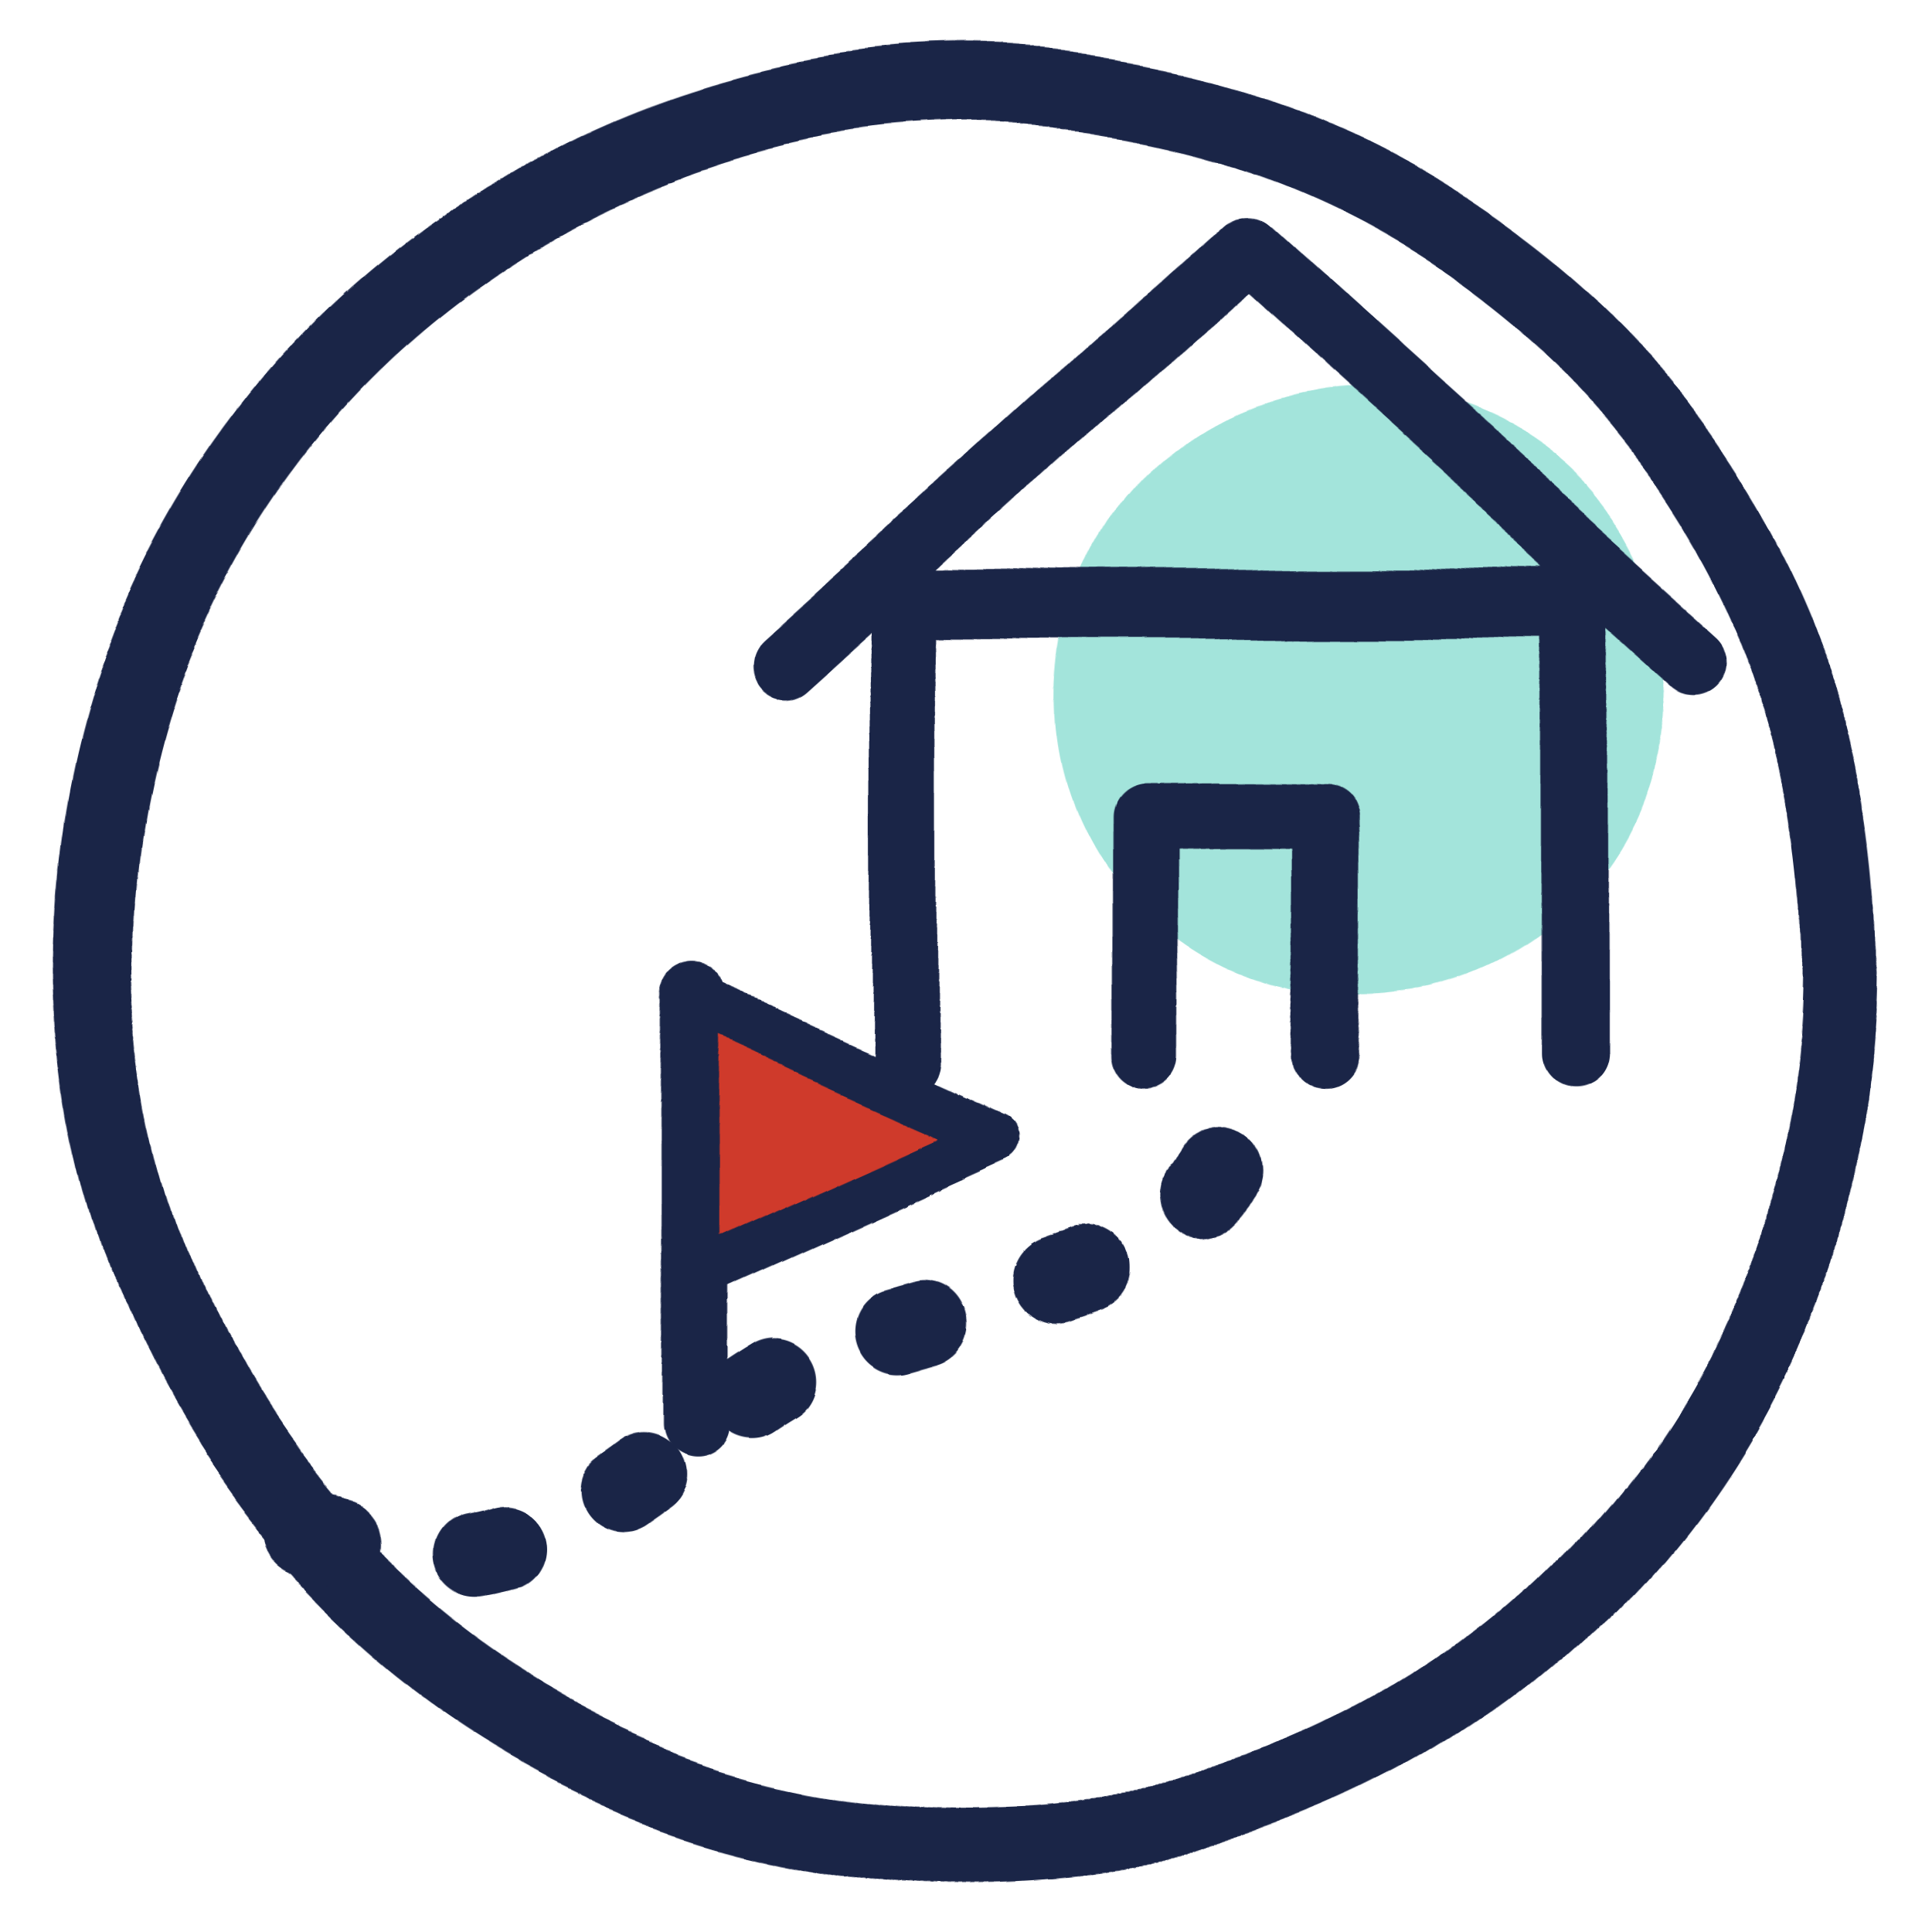
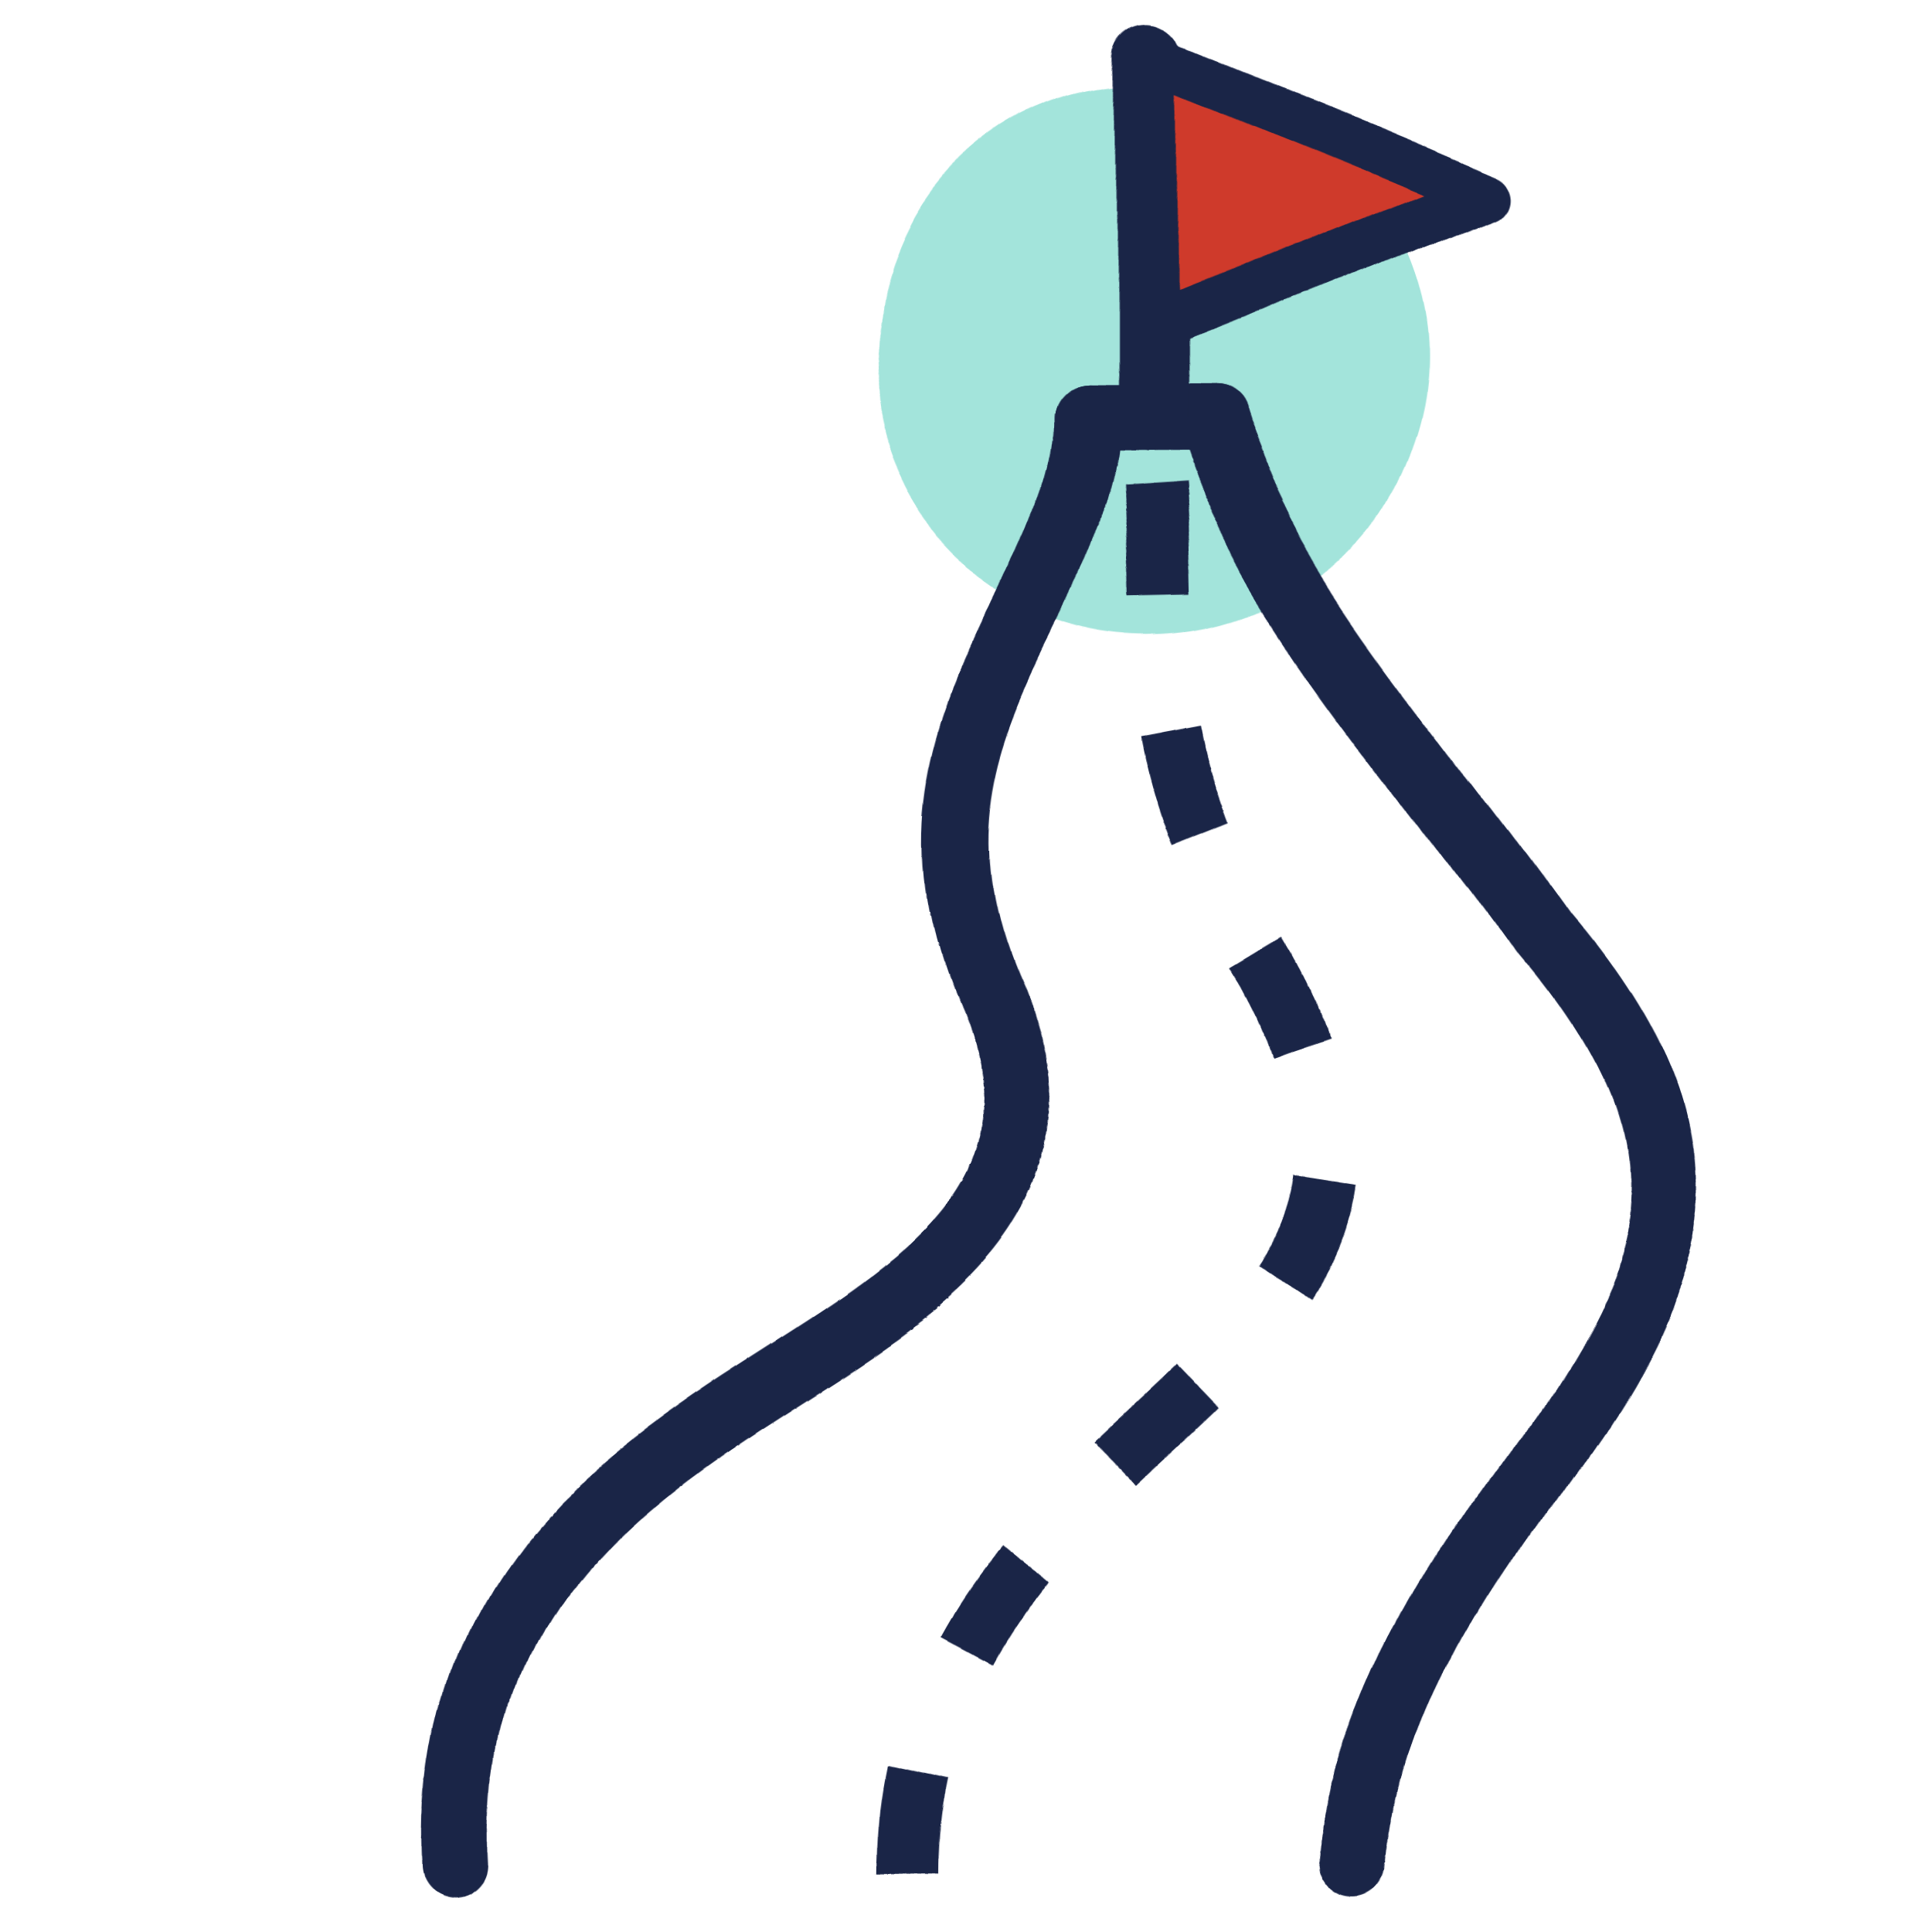
<svg xmlns="http://www.w3.org/2000/svg" viewBox="0 0 64 64" width="512" height="512" role="img" aria-label="Masar">
  <defs>
    <filter id="r" x="-10%" y="-10%" width="120%" height="120%">
      <feTurbulence type="fractalNoise" baseFrequency="0.05" numOctaves="2" seed="4" result="t" />
      <feDisplacementMap in="SourceGraphic" in2="t" scale="1.5" xChannelSelector="R" yChannelSelector="G" />
    </filter>
  </defs>
  <g filter="url(#r)" fill="none" stroke="#1A2547" stroke-width="2.2" stroke-linecap="round" stroke-linejoin="round">
-     <circle cx="32" cy="32" r="29" stroke-width="2.6" />
-     <circle cx="45" cy="23" r="10" fill="rgba(52,196,176,.45)" stroke="none" />
-     <path d="M10 51 C19 54 22 46 29 44 C36 42 42 41 41 35" stroke-dasharray="1 4.5" stroke-width="2.8" />
-     <path d="M30 35 V20 H52 V35 M26 22 L41 8.5 L56 22 M38 35 V27 H44 V35" />
-     <path d="M23 47 V33" />
-     <path d="M23 33 L33 37.5 L23 42 Z" fill="#CF3A2B" stroke-width="1.6" />
+     <circle cx="38" cy="12" r="9" fill="rgba(52,196,176,.45)" stroke="none" />
+     <path d="M15 62 C14 44 38 46 33 33 C29 24 36 20 36 14" />
+     <path d="M45 62 C46 48 62 44 51 31 C46 24 42 20 40 14" />
+     <path d="M36 14 H40" />
+     <path d="M30 62 C30 46 50 46 42 32 C37 24 39 20 38 14" stroke-dasharray="3.6 4.4" stroke-linecap="butt" stroke-width="2" />
+     <path d="M38 14 V2" />
+     <path d="M38 2 L49 6.5 L38 11 Z" fill="#CF3A2B" stroke-width="1.6" />
  </g>
</svg>
